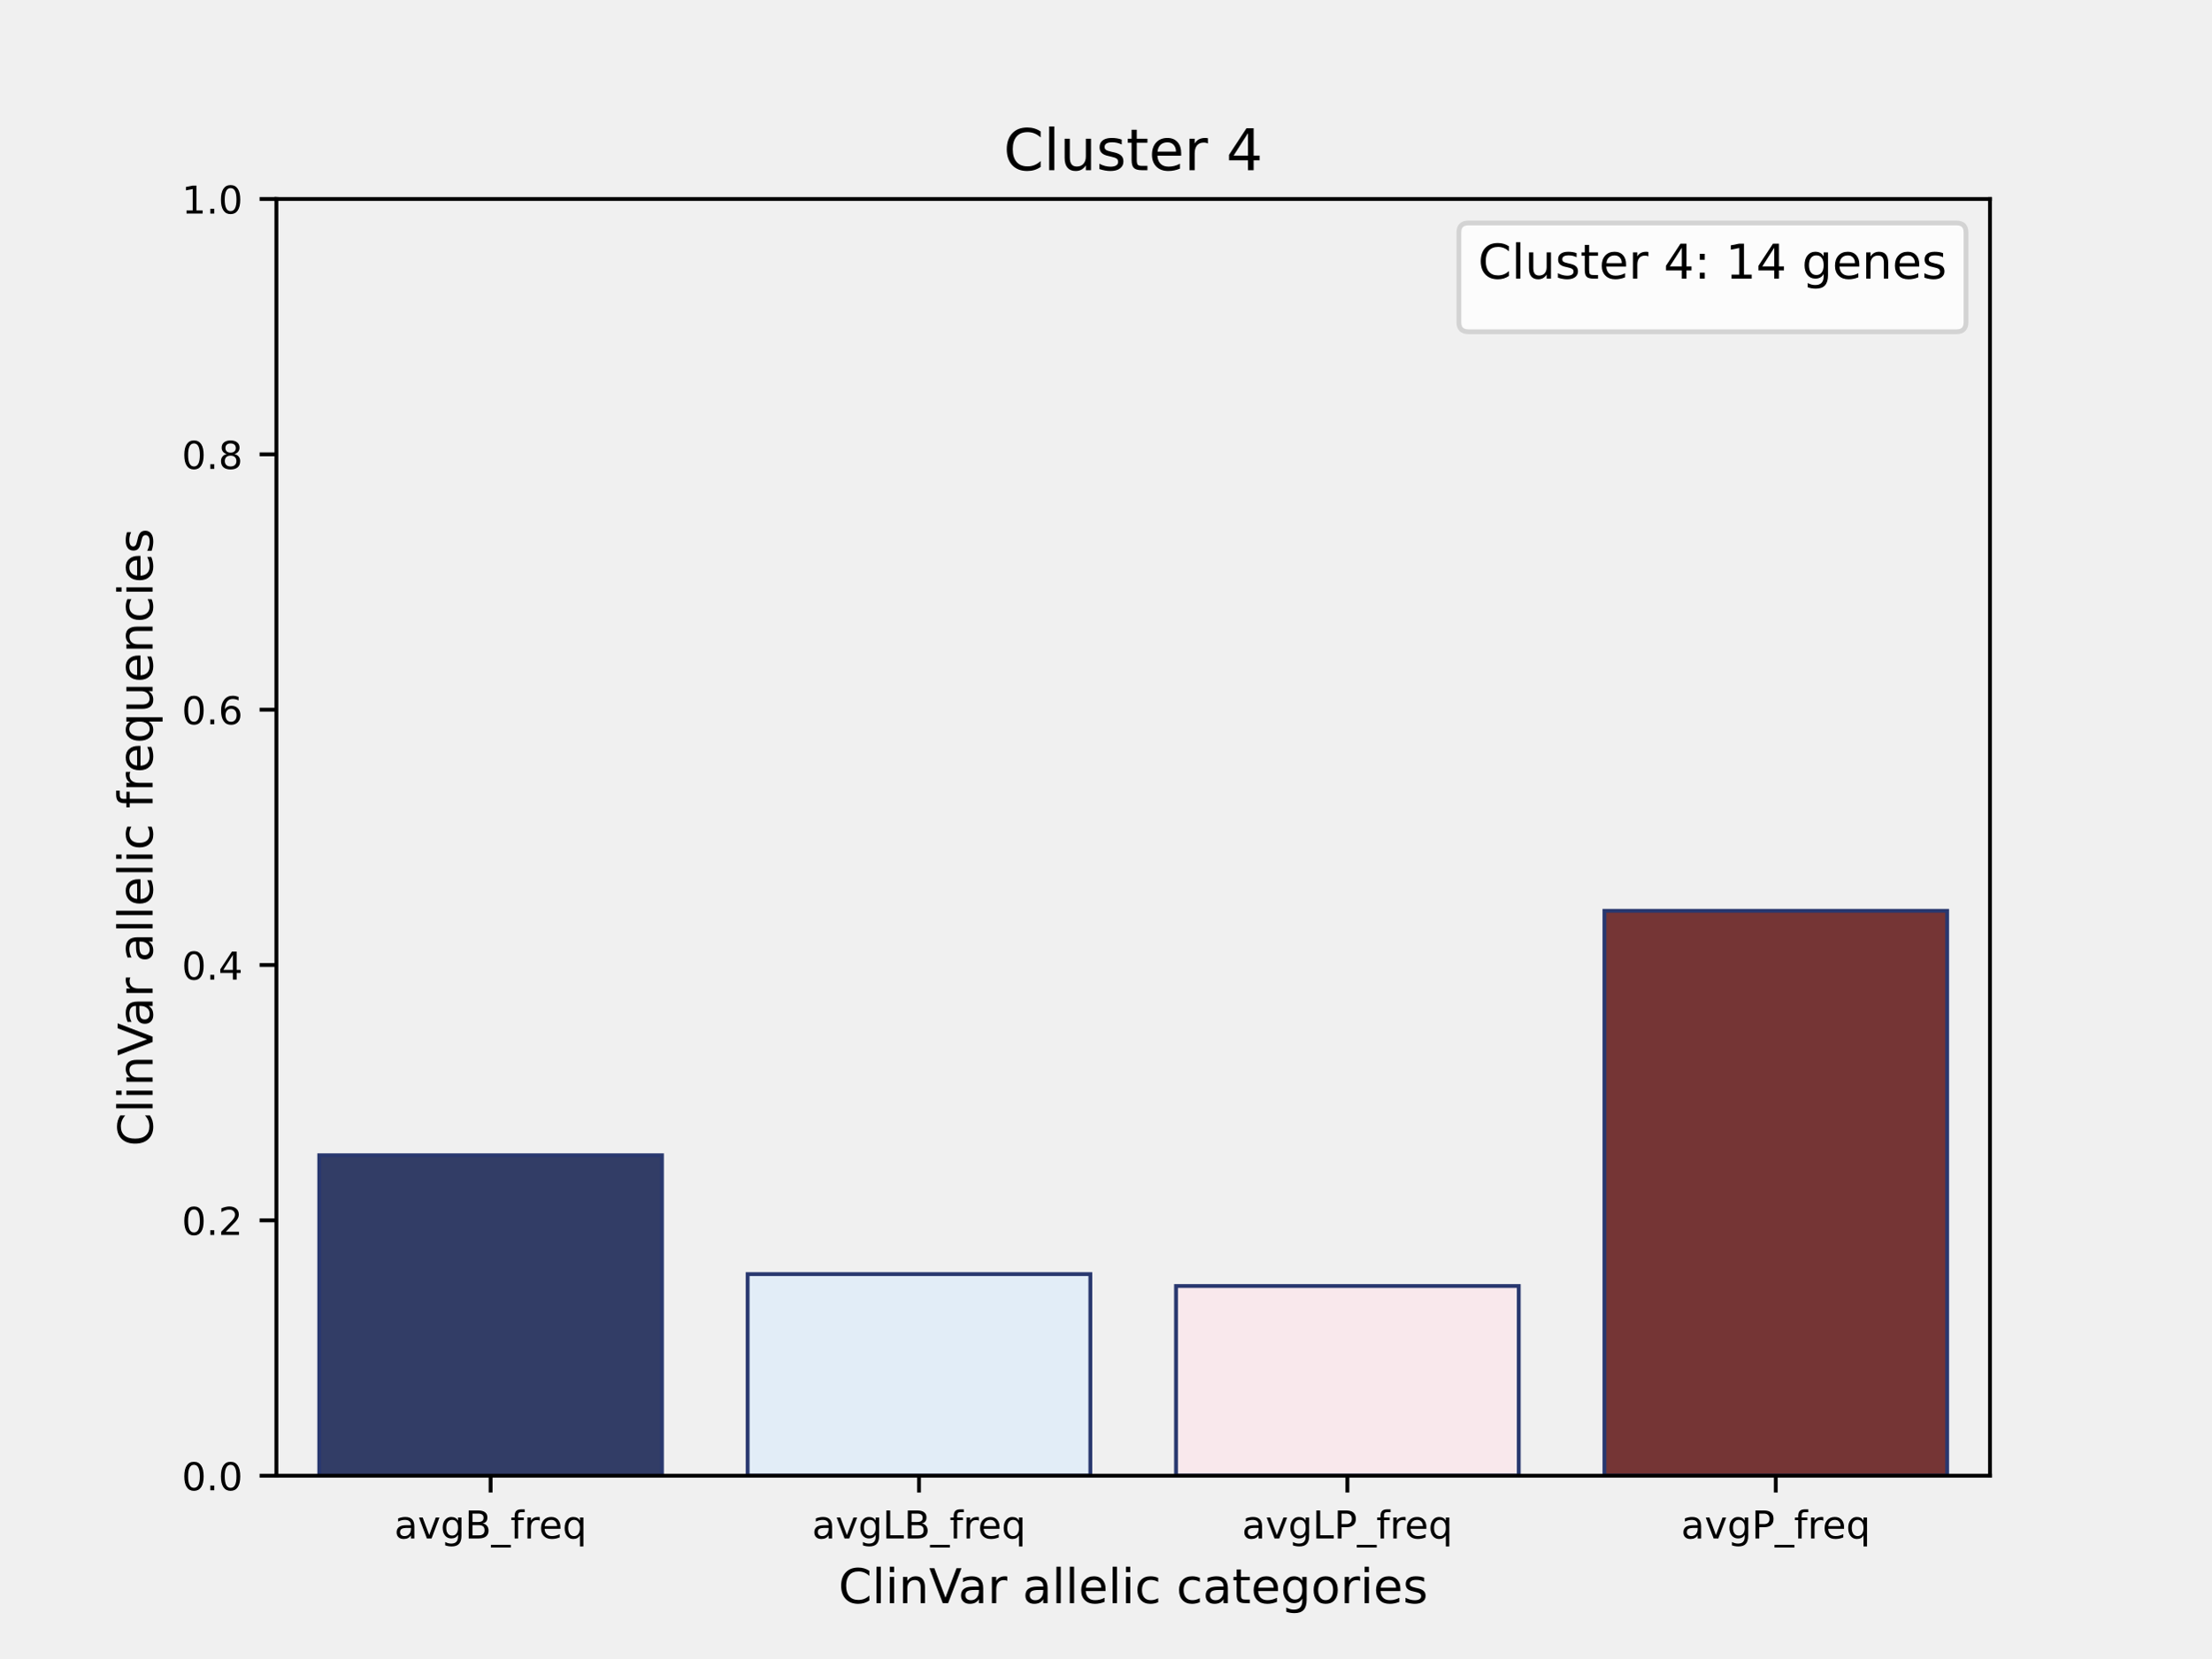
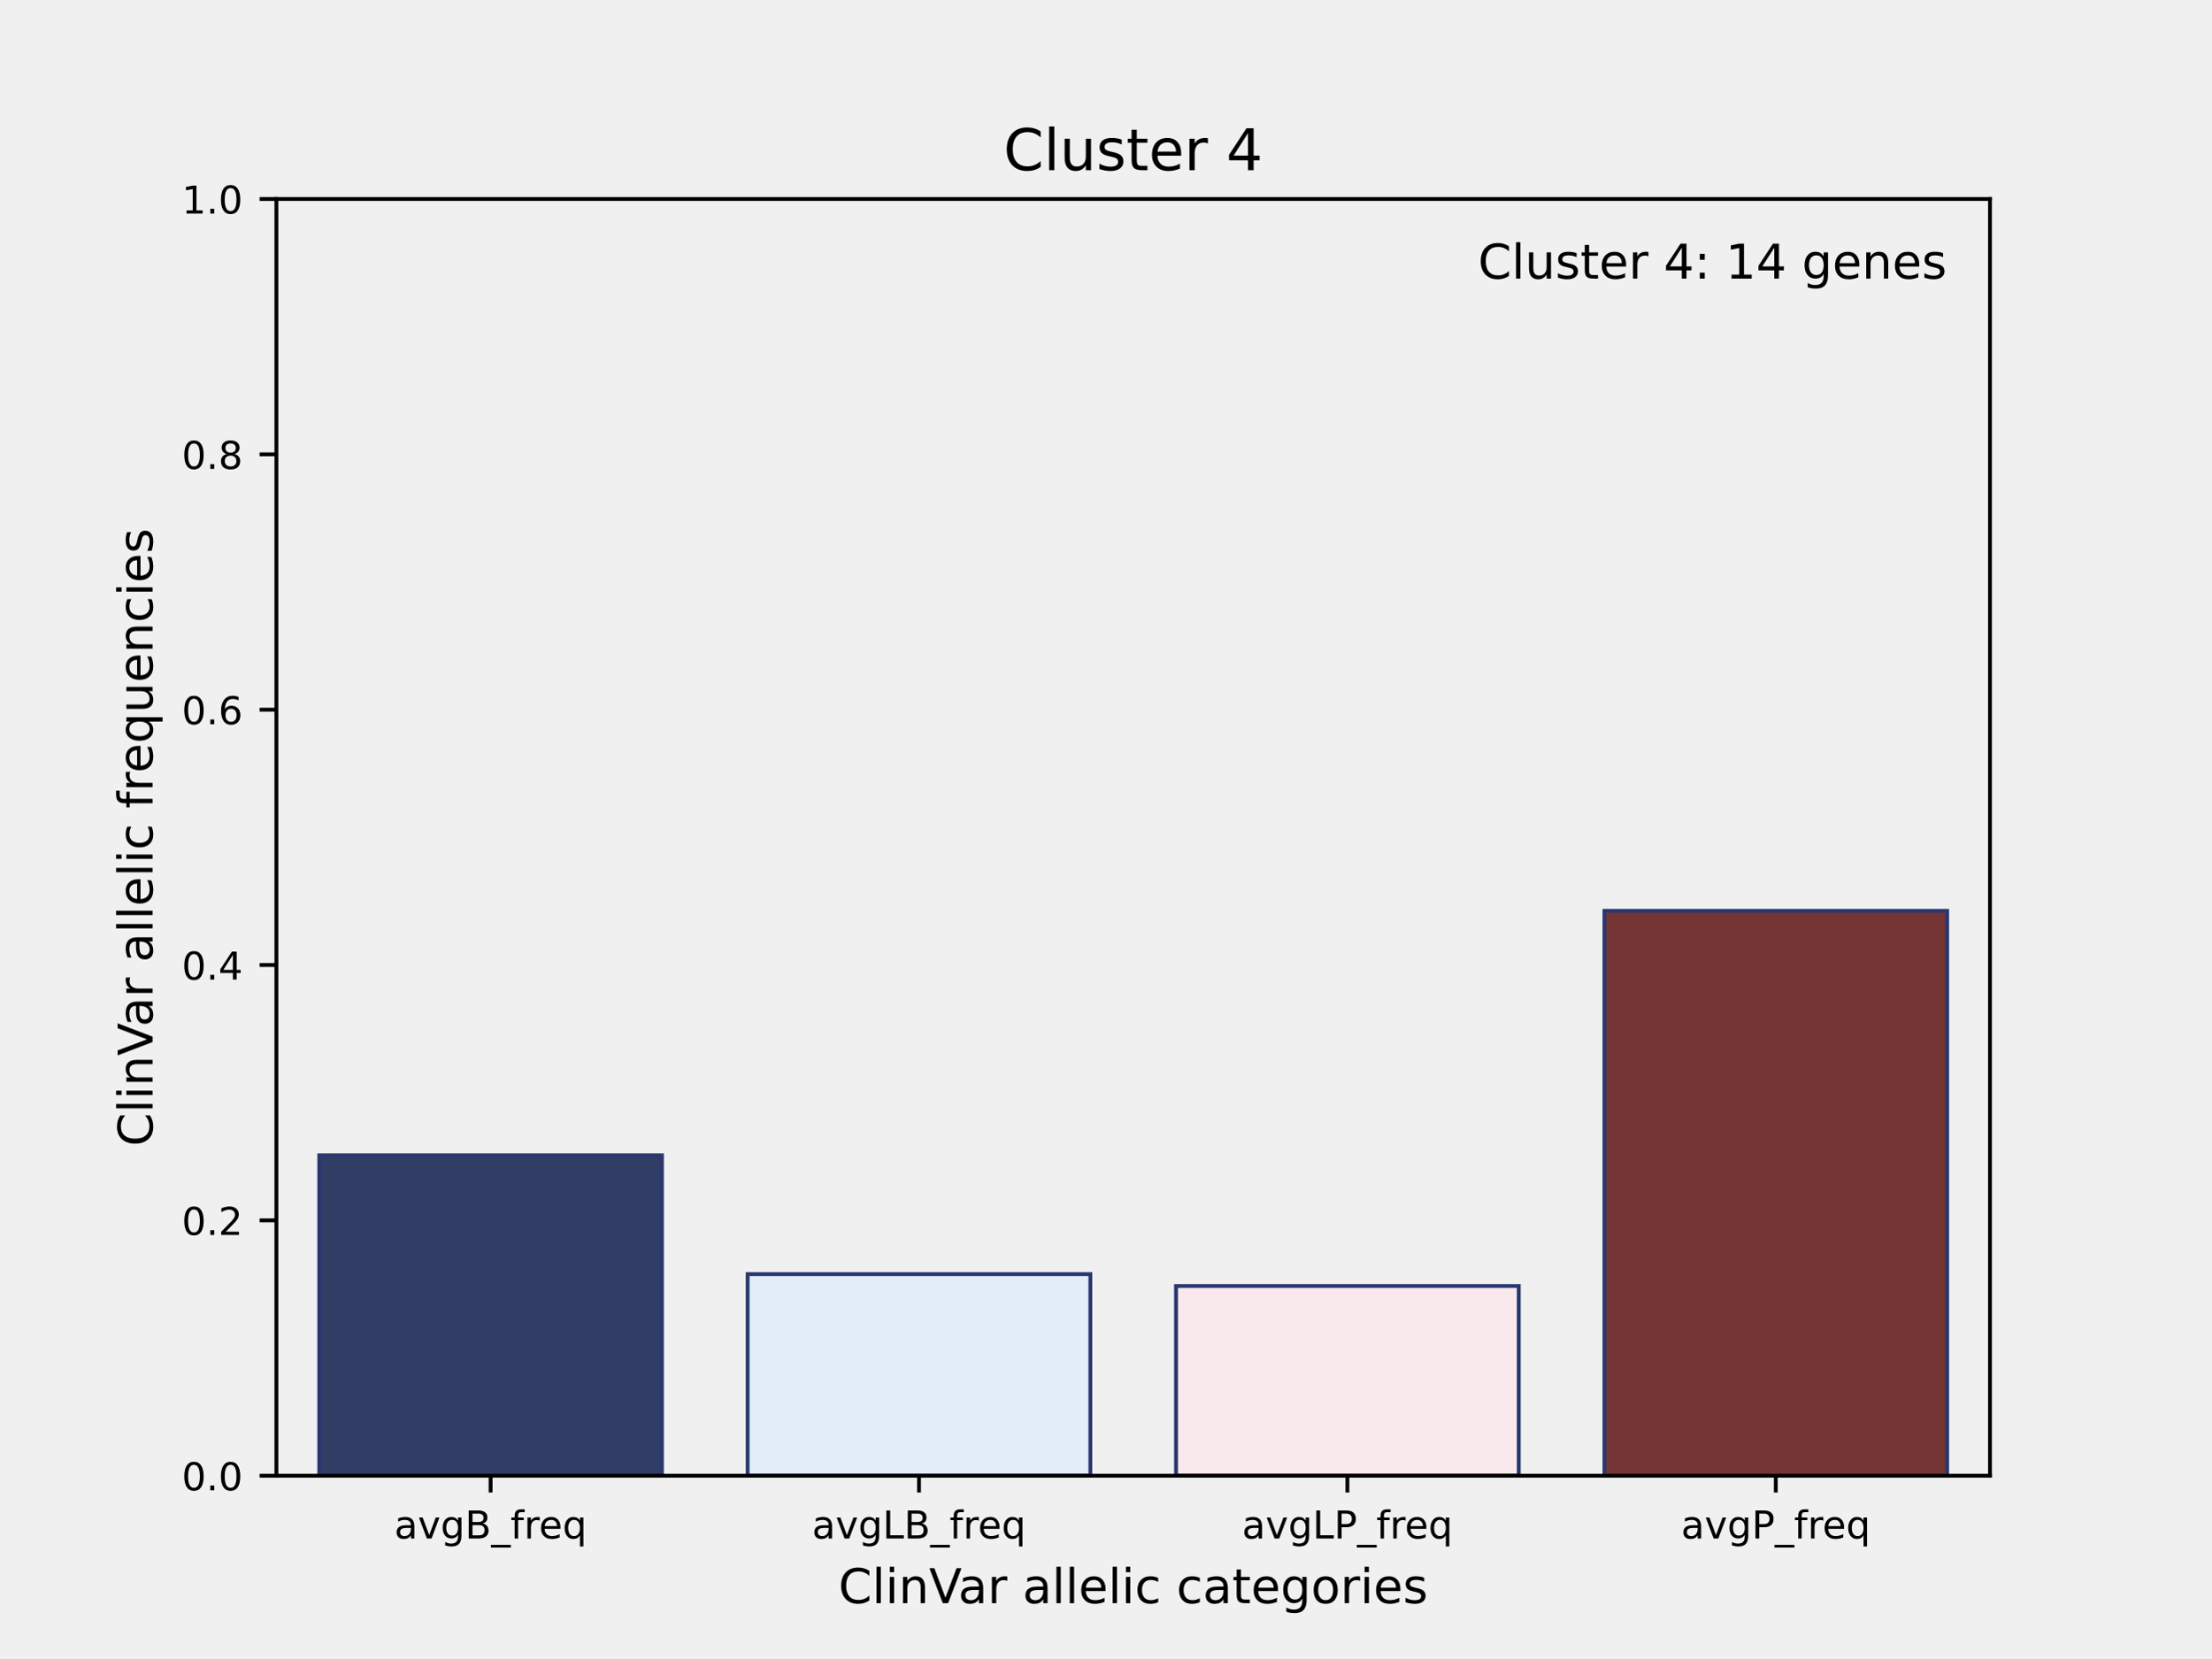
<svg xmlns="http://www.w3.org/2000/svg" xmlns:xlink="http://www.w3.org/1999/xlink" width="460.8pt" height="345.6pt" viewBox="0 0 460.8 345.6" version="1.1">
  <defs>
    <style type="text/css">*{stroke-linejoin: round; stroke-linecap: butt}</style>
  </defs>
  <g id="figure_1">
    <g id="patch_1">
      <path d="M 0 345.6  L 460.8 345.6  L 460.8 0  L 0 0  L 0 345.6  z " style="fill: none" />
    </g>
    <g id="axes_1">
      <g id="patch_2">
        <path d="M 57.6 307.584  L 414.72 307.584  L 414.72 41.472  L 57.6 41.472  L 57.6 307.584  z " style="fill: none" />
      </g>
      <g id="patch_3">
-         <path d="M 66.528 307.584  L 137.952 307.584  L 137.952 240.785  L 66.528 240.785  z " clip-path="url(#p7a26e621e2)" style="fill: #323d66; stroke: #29386f; stroke-width: 0.8; stroke-linejoin: miter" />
+         <path d="M 66.528 307.584  L 137.952 307.584  L 137.952 240.785  L 66.528 240.785  z " clip-path="url(#p670856b2cd)" style="fill: #323d66; stroke: #29386f; stroke-width: 0.8; stroke-linejoin: miter" />
      </g>
      <g id="patch_4">
-         <path d="M 155.808 307.584  L 227.232 307.584  L 227.232 265.558  L 155.808 265.558  z " clip-path="url(#p7a26e621e2)" style="fill: #e2edf7; stroke: #29386f; stroke-width: 0.8; stroke-linejoin: miter" />
+         <path d="M 155.808 307.584  L 227.232 307.584  L 227.232 265.558  L 155.808 265.558  z " clip-path="url(#p670856b2cd)" style="fill: #e2edf7; stroke: #29386f; stroke-width: 0.8; stroke-linejoin: miter" />
      </g>
      <g id="patch_5">
-         <path d="M 245.088 307.584  L 316.512 307.584  L 316.512 268.04  L 245.088 268.04  z " clip-path="url(#p7a26e621e2)" style="fill: #f9e8ec; stroke: #29386f; stroke-width: 0.8; stroke-linejoin: miter" />
+         <path d="M 245.088 307.584  L 316.512 307.584  L 316.512 268.04  L 245.088 268.04  z " clip-path="url(#p670856b2cd)" style="fill: #f9e8ec; stroke: #29386f; stroke-width: 0.8; stroke-linejoin: miter" />
      </g>
      <g id="patch_6">
-         <path d="M 334.368 307.584  L 405.792 307.584  L 405.792 189.841  L 334.368 189.841  z " clip-path="url(#p7a26e621e2)" style="fill: #753535; stroke: #29386f; stroke-width: 0.8; stroke-linejoin: miter" />
+         <path d="M 334.368 307.584  L 405.792 307.584  L 405.792 189.841  L 334.368 189.841  z " clip-path="url(#p670856b2cd)" style="fill: #753535; stroke: #29386f; stroke-width: 0.8; stroke-linejoin: miter" />
      </g>
      <g id="matplotlib.axis_1">
        <g id="xtick_1">
          <g id="line2d_1">
            <defs>
-               <path id="meb7cd75df2" d="M 0 0  L 0 3.5  " style="stroke: #000000; stroke-width: 0.8" />
-             </defs>
-             <g>
-               <use xlink:href="#meb7cd75df2" x="102.24" y="307.584" style="stroke: #000000; stroke-width: 0.8" />
+               <path id="m6eb6ceb048" d="M 0 0  L 0 3.5  " style="stroke: #000000; stroke-width: 0.8" />
+             </defs>
+             <g>
+               <use xlink:href="#m6eb6ceb048" x="102.24" y="307.584" style="stroke: #000000; stroke-width: 0.8" />
            </g>
          </g>
          <g id="text_1">
            <g transform="translate(82.17437 320.6628) scale(0.08 -0.08)">
              <defs>
                <path id="DejaVuSans-61" d="M 2194 1759  Q 1497 1759 1228 1600  Q 959 1441 959 1056  Q 959 750 1161 570  Q 1363 391 1709 391  Q 2188 391 2477 730  Q 2766 1069 2766 1631  L 2766 1759  L 2194 1759  z M 3341 1997  L 3341 0  L 2766 0  L 2766 531  Q 2569 213 2275 61  Q 1981 -91 1556 -91  Q 1019 -91 701 211  Q 384 513 384 1019  Q 384 1609 779 1909  Q 1175 2209 1959 2209  L 2766 2209  L 2766 2266  Q 2766 2663 2505 2880  Q 2244 3097 1772 3097  Q 1472 3097 1187 3025  Q 903 2953 641 2809  L 641 3341  Q 956 3463 1253 3523  Q 1550 3584 1831 3584  Q 2591 3584 2966 3190  Q 3341 2797 3341 1997  z " transform="scale(0.015625)" />
                <path id="DejaVuSans-76" d="M 191 3500  L 800 3500  L 1894 563  L 2988 3500  L 3597 3500  L 2284 0  L 1503 0  L 191 3500  z " transform="scale(0.015625)" />
                <path id="DejaVuSans-67" d="M 2906 1791  Q 2906 2416 2648 2759  Q 2391 3103 1925 3103  Q 1463 3103 1205 2759  Q 947 2416 947 1791  Q 947 1169 1205 825  Q 1463 481 1925 481  Q 2391 481 2648 825  Q 2906 1169 2906 1791  z M 3481 434  Q 3481 -459 3084 -895  Q 2688 -1331 1869 -1331  Q 1566 -1331 1297 -1286  Q 1028 -1241 775 -1147  L 775 -588  Q 1028 -725 1275 -790  Q 1522 -856 1778 -856  Q 2344 -856 2625 -561  Q 2906 -266 2906 331  L 2906 616  Q 2728 306 2450 153  Q 2172 0 1784 0  Q 1141 0 747 490  Q 353 981 353 1791  Q 353 2603 747 3093  Q 1141 3584 1784 3584  Q 2172 3584 2450 3431  Q 2728 3278 2906 2969  L 2906 3500  L 3481 3500  L 3481 434  z " transform="scale(0.015625)" />
                <path id="DejaVuSans-42" d="M 1259 2228  L 1259 519  L 2272 519  Q 2781 519 3026 730  Q 3272 941 3272 1375  Q 3272 1813 3026 2020  Q 2781 2228 2272 2228  L 1259 2228  z M 1259 4147  L 1259 2741  L 2194 2741  Q 2656 2741 2882 2914  Q 3109 3088 3109 3444  Q 3109 3797 2882 3972  Q 2656 4147 2194 4147  L 1259 4147  z M 628 4666  L 2241 4666  Q 2963 4666 3353 4366  Q 3744 4066 3744 3513  Q 3744 3084 3544 2831  Q 3344 2578 2956 2516  Q 3422 2416 3680 2098  Q 3938 1781 3938 1306  Q 3938 681 3513 340  Q 3088 0 2303 0  L 628 0  L 628 4666  z " transform="scale(0.015625)" />
                <path id="DejaVuSans-5f" d="M 3263 -1063  L 3263 -1509  L -63 -1509  L -63 -1063  L 3263 -1063  z " transform="scale(0.015625)" />
                <path id="DejaVuSans-66" d="M 2375 4863  L 2375 4384  L 1825 4384  Q 1516 4384 1395 4259  Q 1275 4134 1275 3809  L 1275 3500  L 2222 3500  L 2222 3053  L 1275 3053  L 1275 0  L 697 0  L 697 3053  L 147 3053  L 147 3500  L 697 3500  L 697 3744  Q 697 4328 969 4595  Q 1241 4863 1831 4863  L 2375 4863  z " transform="scale(0.015625)" />
                <path id="DejaVuSans-72" d="M 2631 2963  Q 2534 3019 2420 3045  Q 2306 3072 2169 3072  Q 1681 3072 1420 2755  Q 1159 2438 1159 1844  L 1159 0  L 581 0  L 581 3500  L 1159 3500  L 1159 2956  Q 1341 3275 1631 3429  Q 1922 3584 2338 3584  Q 2397 3584 2469 3576  Q 2541 3569 2628 3553  L 2631 2963  z " transform="scale(0.015625)" />
                <path id="DejaVuSans-65" d="M 3597 1894  L 3597 1613  L 953 1613  Q 991 1019 1311 708  Q 1631 397 2203 397  Q 2534 397 2845 478  Q 3156 559 3463 722  L 3463 178  Q 3153 47 2828 -22  Q 2503 -91 2169 -91  Q 1331 -91 842 396  Q 353 884 353 1716  Q 353 2575 817 3079  Q 1281 3584 2069 3584  Q 2775 3584 3186 3129  Q 3597 2675 3597 1894  z M 3022 2063  Q 3016 2534 2758 2815  Q 2500 3097 2075 3097  Q 1594 3097 1305 2825  Q 1016 2553 972 2059  L 3022 2063  z " transform="scale(0.015625)" />
                <path id="DejaVuSans-71" d="M 947 1747  Q 947 1113 1208 752  Q 1469 391 1925 391  Q 2381 391 2643 752  Q 2906 1113 2906 1747  Q 2906 2381 2643 2742  Q 2381 3103 1925 3103  Q 1469 3103 1208 2742  Q 947 2381 947 1747  z M 2906 525  Q 2725 213 2448 61  Q 2172 -91 1784 -91  Q 1150 -91 751 415  Q 353 922 353 1747  Q 353 2572 751 3078  Q 1150 3584 1784 3584  Q 2172 3584 2448 3432  Q 2725 3281 2906 2969  L 2906 3500  L 3481 3500  L 3481 -1331  L 2906 -1331  L 2906 525  z " transform="scale(0.015625)" />
              </defs>
              <use xlink:href="#DejaVuSans-61" />
              <use xlink:href="#DejaVuSans-76" x="61.279" />
              <use xlink:href="#DejaVuSans-67" x="120.459" />
              <use xlink:href="#DejaVuSans-42" x="183.936" />
              <use xlink:href="#DejaVuSans-5f" x="252.539" />
              <use xlink:href="#DejaVuSans-66" x="302.539" />
              <use xlink:href="#DejaVuSans-72" x="337.744" />
              <use xlink:href="#DejaVuSans-65" x="376.607" />
              <use xlink:href="#DejaVuSans-71" x="438.131" />
            </g>
          </g>
        </g>
        <g id="xtick_2">
          <g id="line2d_2">
            <g>
-               <use xlink:href="#meb7cd75df2" x="191.52" y="307.584" style="stroke: #000000; stroke-width: 0.8" />
+               <use xlink:href="#m6eb6ceb048" x="191.52" y="307.584" style="stroke: #000000; stroke-width: 0.8" />
            </g>
          </g>
          <g id="text_2">
            <g transform="translate(169.2256 320.6628) scale(0.08 -0.08)">
              <defs>
                <path id="DejaVuSans-4c" d="M 628 4666  L 1259 4666  L 1259 531  L 3531 531  L 3531 0  L 628 0  L 628 4666  z " transform="scale(0.015625)" />
              </defs>
              <use xlink:href="#DejaVuSans-61" />
              <use xlink:href="#DejaVuSans-76" x="61.279" />
              <use xlink:href="#DejaVuSans-67" x="120.459" />
              <use xlink:href="#DejaVuSans-4c" x="183.936" />
              <use xlink:href="#DejaVuSans-42" x="239.648" />
              <use xlink:href="#DejaVuSans-5f" x="308.252" />
              <use xlink:href="#DejaVuSans-66" x="358.252" />
              <use xlink:href="#DejaVuSans-72" x="393.457" />
              <use xlink:href="#DejaVuSans-65" x="432.32" />
              <use xlink:href="#DejaVuSans-71" x="493.844" />
            </g>
          </g>
        </g>
        <g id="xtick_3">
          <g id="line2d_3">
            <g>
-               <use xlink:href="#meb7cd75df2" x="280.8" y="307.584" style="stroke: #000000; stroke-width: 0.8" />
+               <use xlink:href="#m6eb6ceb048" x="280.8" y="307.584" style="stroke: #000000; stroke-width: 0.8" />
            </g>
          </g>
          <g id="text_3">
            <g transform="translate(258.8381 320.6628) scale(0.08 -0.08)">
              <defs>
                <path id="DejaVuSans-50" d="M 1259 4147  L 1259 2394  L 2053 2394  Q 2494 2394 2734 2622  Q 2975 2850 2975 3272  Q 2975 3691 2734 3919  Q 2494 4147 2053 4147  L 1259 4147  z M 628 4666  L 2053 4666  Q 2838 4666 3239 4311  Q 3641 3956 3641 3272  Q 3641 2581 3239 2228  Q 2838 1875 2053 1875  L 1259 1875  L 1259 0  L 628 0  L 628 4666  z " transform="scale(0.015625)" />
              </defs>
              <use xlink:href="#DejaVuSans-61" />
              <use xlink:href="#DejaVuSans-76" x="61.279" />
              <use xlink:href="#DejaVuSans-67" x="120.459" />
              <use xlink:href="#DejaVuSans-4c" x="183.936" />
              <use xlink:href="#DejaVuSans-50" x="239.648" />
              <use xlink:href="#DejaVuSans-5f" x="299.951" />
              <use xlink:href="#DejaVuSans-66" x="349.951" />
              <use xlink:href="#DejaVuSans-72" x="385.156" />
              <use xlink:href="#DejaVuSans-65" x="424.02" />
              <use xlink:href="#DejaVuSans-71" x="485.543" />
            </g>
          </g>
        </g>
        <g id="xtick_4">
          <g id="line2d_4">
            <g>
-               <use xlink:href="#meb7cd75df2" x="370.08" y="307.584" style="stroke: #000000; stroke-width: 0.8" />
+               <use xlink:href="#m6eb6ceb048" x="370.08" y="307.584" style="stroke: #000000; stroke-width: 0.8" />
            </g>
          </g>
          <g id="text_4">
            <g transform="translate(350.3469 320.6628) scale(0.08 -0.08)">
              <use xlink:href="#DejaVuSans-61" />
              <use xlink:href="#DejaVuSans-76" x="61.279" />
              <use xlink:href="#DejaVuSans-67" x="120.459" />
              <use xlink:href="#DejaVuSans-50" x="183.936" />
              <use xlink:href="#DejaVuSans-5f" x="244.238" />
              <use xlink:href="#DejaVuSans-66" x="294.238" />
              <use xlink:href="#DejaVuSans-72" x="329.443" />
              <use xlink:href="#DejaVuSans-65" x="368.307" />
              <use xlink:href="#DejaVuSans-71" x="429.83" />
            </g>
          </g>
        </g>
        <g id="text_5">
          <g transform="translate(174.7358 334.1474) scale(0.1 -0.1)">
            <defs>
              <path id="DejaVuSans-43" d="M 4122 4306  L 4122 3641  Q 3803 3938 3442 4084  Q 3081 4231 2675 4231  Q 1875 4231 1450 3742  Q 1025 3253 1025 2328  Q 1025 1406 1450 917  Q 1875 428 2675 428  Q 3081 428 3442 575  Q 3803 722 4122 1019  L 4122 359  Q 3791 134 3420 21  Q 3050 -91 2638 -91  Q 1578 -91 968 557  Q 359 1206 359 2328  Q 359 3453 968 4101  Q 1578 4750 2638 4750  Q 3056 4750 3426 4639  Q 3797 4528 4122 4306  z " transform="scale(0.015625)" />
              <path id="DejaVuSans-6c" d="M 603 4863  L 1178 4863  L 1178 0  L 603 0  L 603 4863  z " transform="scale(0.015625)" />
              <path id="DejaVuSans-69" d="M 603 3500  L 1178 3500  L 1178 0  L 603 0  L 603 3500  z M 603 4863  L 1178 4863  L 1178 4134  L 603 4134  L 603 4863  z " transform="scale(0.015625)" />
              <path id="DejaVuSans-6e" d="M 3513 2113  L 3513 0  L 2938 0  L 2938 2094  Q 2938 2591 2744 2837  Q 2550 3084 2163 3084  Q 1697 3084 1428 2787  Q 1159 2491 1159 1978  L 1159 0  L 581 0  L 581 3500  L 1159 3500  L 1159 2956  Q 1366 3272 1645 3428  Q 1925 3584 2291 3584  Q 2894 3584 3203 3211  Q 3513 2838 3513 2113  z " transform="scale(0.015625)" />
              <path id="DejaVuSans-56" d="M 1831 0  L 50 4666  L 709 4666  L 2188 738  L 3669 4666  L 4325 4666  L 2547 0  L 1831 0  z " transform="scale(0.015625)" />
              <path id="DejaVuSans-20" transform="scale(0.015625)" />
              <path id="DejaVuSans-63" d="M 3122 3366  L 3122 2828  Q 2878 2963 2633 3030  Q 2388 3097 2138 3097  Q 1578 3097 1268 2742  Q 959 2388 959 1747  Q 959 1106 1268 751  Q 1578 397 2138 397  Q 2388 397 2633 464  Q 2878 531 3122 666  L 3122 134  Q 2881 22 2623 -34  Q 2366 -91 2075 -91  Q 1284 -91 818 406  Q 353 903 353 1747  Q 353 2603 823 3093  Q 1294 3584 2113 3584  Q 2378 3584 2631 3529  Q 2884 3475 3122 3366  z " transform="scale(0.015625)" />
              <path id="DejaVuSans-74" d="M 1172 4494  L 1172 3500  L 2356 3500  L 2356 3053  L 1172 3053  L 1172 1153  Q 1172 725 1289 603  Q 1406 481 1766 481  L 2356 481  L 2356 0  L 1766 0  Q 1100 0 847 248  Q 594 497 594 1153  L 594 3053  L 172 3053  L 172 3500  L 594 3500  L 594 4494  L 1172 4494  z " transform="scale(0.015625)" />
              <path id="DejaVuSans-6f" d="M 1959 3097  Q 1497 3097 1228 2736  Q 959 2375 959 1747  Q 959 1119 1226 758  Q 1494 397 1959 397  Q 2419 397 2687 759  Q 2956 1122 2956 1747  Q 2956 2369 2687 2733  Q 2419 3097 1959 3097  z M 1959 3584  Q 2709 3584 3137 3096  Q 3566 2609 3566 1747  Q 3566 888 3137 398  Q 2709 -91 1959 -91  Q 1206 -91 779 398  Q 353 888 353 1747  Q 353 2609 779 3096  Q 1206 3584 1959 3584  z " transform="scale(0.015625)" />
              <path id="DejaVuSans-73" d="M 2834 3397  L 2834 2853  Q 2591 2978 2328 3040  Q 2066 3103 1784 3103  Q 1356 3103 1142 2972  Q 928 2841 928 2578  Q 928 2378 1081 2264  Q 1234 2150 1697 2047  L 1894 2003  Q 2506 1872 2764 1633  Q 3022 1394 3022 966  Q 3022 478 2636 193  Q 2250 -91 1575 -91  Q 1294 -91 989 -36  Q 684 19 347 128  L 347 722  Q 666 556 975 473  Q 1284 391 1588 391  Q 1994 391 2212 530  Q 2431 669 2431 922  Q 2431 1156 2273 1281  Q 2116 1406 1581 1522  L 1381 1569  Q 847 1681 609 1914  Q 372 2147 372 2553  Q 372 3047 722 3315  Q 1072 3584 1716 3584  Q 2034 3584 2315 3537  Q 2597 3491 2834 3397  z " transform="scale(0.015625)" />
            </defs>
            <use xlink:href="#DejaVuSans-43" />
            <use xlink:href="#DejaVuSans-6c" x="69.824" />
            <use xlink:href="#DejaVuSans-69" x="97.607" />
            <use xlink:href="#DejaVuSans-6e" x="125.391" />
            <use xlink:href="#DejaVuSans-56" x="188.77" />
            <use xlink:href="#DejaVuSans-61" x="249.428" />
            <use xlink:href="#DejaVuSans-72" x="310.707" />
            <use xlink:href="#DejaVuSans-20" x="351.82" />
            <use xlink:href="#DejaVuSans-61" x="383.607" />
            <use xlink:href="#DejaVuSans-6c" x="444.887" />
            <use xlink:href="#DejaVuSans-6c" x="472.67" />
            <use xlink:href="#DejaVuSans-65" x="500.453" />
            <use xlink:href="#DejaVuSans-6c" x="561.977" />
            <use xlink:href="#DejaVuSans-69" x="589.76" />
            <use xlink:href="#DejaVuSans-63" x="617.543" />
            <use xlink:href="#DejaVuSans-20" x="672.523" />
            <use xlink:href="#DejaVuSans-63" x="704.311" />
            <use xlink:href="#DejaVuSans-61" x="759.291" />
            <use xlink:href="#DejaVuSans-74" x="820.57" />
            <use xlink:href="#DejaVuSans-65" x="859.779" />
            <use xlink:href="#DejaVuSans-67" x="921.303" />
            <use xlink:href="#DejaVuSans-6f" x="984.779" />
            <use xlink:href="#DejaVuSans-72" x="1045.961" />
            <use xlink:href="#DejaVuSans-69" x="1087.074" />
            <use xlink:href="#DejaVuSans-65" x="1114.857" />
            <use xlink:href="#DejaVuSans-73" x="1176.381" />
          </g>
        </g>
      </g>
      <g id="matplotlib.axis_2">
        <g id="ytick_1">
          <g id="line2d_5">
            <defs>
-               <path id="mdd5a9addd0" d="M 0 0  L -3.5 0  " style="stroke: #000000; stroke-width: 0.8" />
-             </defs>
-             <g>
-               <use xlink:href="#mdd5a9addd0" x="57.6" y="307.584" style="stroke: #000000; stroke-width: 0.8" />
+               <path id="m999646d9d2" d="M 0 0  L -3.5 0  " style="stroke: #000000; stroke-width: 0.8" />
+             </defs>
+             <g>
+               <use xlink:href="#m999646d9d2" x="57.6" y="307.584" style="stroke: #000000; stroke-width: 0.8" />
            </g>
          </g>
          <g id="text_6">
            <g transform="translate(37.8775 310.6234) scale(0.08 -0.08)">
              <defs>
                <path id="DejaVuSans-30" d="M 2034 4250  Q 1547 4250 1301 3770  Q 1056 3291 1056 2328  Q 1056 1369 1301 889  Q 1547 409 2034 409  Q 2525 409 2770 889  Q 3016 1369 3016 2328  Q 3016 3291 2770 3770  Q 2525 4250 2034 4250  z M 2034 4750  Q 2819 4750 3233 4129  Q 3647 3509 3647 2328  Q 3647 1150 3233 529  Q 2819 -91 2034 -91  Q 1250 -91 836 529  Q 422 1150 422 2328  Q 422 3509 836 4129  Q 1250 4750 2034 4750  z " transform="scale(0.015625)" />
                <path id="DejaVuSans-2e" d="M 684 794  L 1344 794  L 1344 0  L 684 0  L 684 794  z " transform="scale(0.015625)" />
              </defs>
              <use xlink:href="#DejaVuSans-30" />
              <use xlink:href="#DejaVuSans-2e" x="63.623" />
              <use xlink:href="#DejaVuSans-30" x="95.41" />
            </g>
          </g>
        </g>
        <g id="ytick_2">
          <g id="line2d_6">
            <g>
-               <use xlink:href="#mdd5a9addd0" x="57.6" y="254.362" style="stroke: #000000; stroke-width: 0.8" />
+               <use xlink:href="#m999646d9d2" x="57.6" y="254.362" style="stroke: #000000; stroke-width: 0.8" />
            </g>
          </g>
          <g id="text_7">
            <g transform="translate(37.8775 257.401) scale(0.08 -0.08)">
              <defs>
                <path id="DejaVuSans-32" d="M 1228 531  L 3431 531  L 3431 0  L 469 0  L 469 531  Q 828 903 1448 1529  Q 2069 2156 2228 2338  Q 2531 2678 2651 2914  Q 2772 3150 2772 3378  Q 2772 3750 2511 3984  Q 2250 4219 1831 4219  Q 1534 4219 1204 4116  Q 875 4013 500 3803  L 500 4441  Q 881 4594 1212 4672  Q 1544 4750 1819 4750  Q 2544 4750 2975 4387  Q 3406 4025 3406 3419  Q 3406 3131 3298 2873  Q 3191 2616 2906 2266  Q 2828 2175 2409 1742  Q 1991 1309 1228 531  z " transform="scale(0.015625)" />
              </defs>
              <use xlink:href="#DejaVuSans-30" />
              <use xlink:href="#DejaVuSans-2e" x="63.623" />
              <use xlink:href="#DejaVuSans-32" x="95.41" />
            </g>
          </g>
        </g>
        <g id="ytick_3">
          <g id="line2d_7">
            <g>
-               <use xlink:href="#mdd5a9addd0" x="57.6" y="201.139" style="stroke: #000000; stroke-width: 0.8" />
+               <use xlink:href="#m999646d9d2" x="57.6" y="201.139" style="stroke: #000000; stroke-width: 0.8" />
            </g>
          </g>
          <g id="text_8">
            <g transform="translate(37.8775 204.1786) scale(0.08 -0.08)">
              <defs>
                <path id="DejaVuSans-34" d="M 2419 4116  L 825 1625  L 2419 1625  L 2419 4116  z M 2253 4666  L 3047 4666  L 3047 1625  L 3713 1625  L 3713 1100  L 3047 1100  L 3047 0  L 2419 0  L 2419 1100  L 313 1100  L 313 1709  L 2253 4666  z " transform="scale(0.015625)" />
              </defs>
              <use xlink:href="#DejaVuSans-30" />
              <use xlink:href="#DejaVuSans-2e" x="63.623" />
              <use xlink:href="#DejaVuSans-34" x="95.41" />
            </g>
          </g>
        </g>
        <g id="ytick_4">
          <g id="line2d_8">
            <g>
-               <use xlink:href="#mdd5a9addd0" x="57.6" y="147.917" style="stroke: #000000; stroke-width: 0.8" />
+               <use xlink:href="#m999646d9d2" x="57.6" y="147.917" style="stroke: #000000; stroke-width: 0.8" />
            </g>
          </g>
          <g id="text_9">
            <g transform="translate(37.8775 150.9562) scale(0.08 -0.08)">
              <defs>
                <path id="DejaVuSans-36" d="M 2113 2584  Q 1688 2584 1439 2293  Q 1191 2003 1191 1497  Q 1191 994 1439 701  Q 1688 409 2113 409  Q 2538 409 2786 701  Q 3034 994 3034 1497  Q 3034 2003 2786 2293  Q 2538 2584 2113 2584  z M 3366 4563  L 3366 3988  Q 3128 4100 2886 4159  Q 2644 4219 2406 4219  Q 1781 4219 1451 3797  Q 1122 3375 1075 2522  Q 1259 2794 1537 2939  Q 1816 3084 2150 3084  Q 2853 3084 3261 2657  Q 3669 2231 3669 1497  Q 3669 778 3244 343  Q 2819 -91 2113 -91  Q 1303 -91 875 529  Q 447 1150 447 2328  Q 447 3434 972 4092  Q 1497 4750 2381 4750  Q 2619 4750 2861 4703  Q 3103 4656 3366 4563  z " transform="scale(0.015625)" />
              </defs>
              <use xlink:href="#DejaVuSans-30" />
              <use xlink:href="#DejaVuSans-2e" x="63.623" />
              <use xlink:href="#DejaVuSans-36" x="95.41" />
            </g>
          </g>
        </g>
        <g id="ytick_5">
          <g id="line2d_9">
            <g>
-               <use xlink:href="#mdd5a9addd0" x="57.6" y="94.694" style="stroke: #000000; stroke-width: 0.8" />
+               <use xlink:href="#m999646d9d2" x="57.6" y="94.694" style="stroke: #000000; stroke-width: 0.8" />
            </g>
          </g>
          <g id="text_10">
            <g transform="translate(37.8775 97.73377) scale(0.08 -0.08)">
              <defs>
                <path id="DejaVuSans-38" d="M 2034 2216  Q 1584 2216 1326 1975  Q 1069 1734 1069 1313  Q 1069 891 1326 650  Q 1584 409 2034 409  Q 2484 409 2743 651  Q 3003 894 3003 1313  Q 3003 1734 2745 1975  Q 2488 2216 2034 2216  z M 1403 2484  Q 997 2584 770 2862  Q 544 3141 544 3541  Q 544 4100 942 4425  Q 1341 4750 2034 4750  Q 2731 4750 3128 4425  Q 3525 4100 3525 3541  Q 3525 3141 3298 2862  Q 3072 2584 2669 2484  Q 3125 2378 3379 2068  Q 3634 1759 3634 1313  Q 3634 634 3220 271  Q 2806 -91 2034 -91  Q 1263 -91 848 271  Q 434 634 434 1313  Q 434 1759 690 2068  Q 947 2378 1403 2484  z M 1172 3481  Q 1172 3119 1398 2916  Q 1625 2713 2034 2713  Q 2441 2713 2670 2916  Q 2900 3119 2900 3481  Q 2900 3844 2670 4047  Q 2441 4250 2034 4250  Q 1625 4250 1398 4047  Q 1172 3844 1172 3481  z " transform="scale(0.015625)" />
              </defs>
              <use xlink:href="#DejaVuSans-30" />
              <use xlink:href="#DejaVuSans-2e" x="63.623" />
              <use xlink:href="#DejaVuSans-38" x="95.41" />
            </g>
          </g>
        </g>
        <g id="ytick_6">
          <g id="line2d_10">
            <g>
-               <use xlink:href="#mdd5a9addd0" x="57.6" y="41.472" style="stroke: #000000; stroke-width: 0.8" />
+               <use xlink:href="#m999646d9d2" x="57.6" y="41.472" style="stroke: #000000; stroke-width: 0.8" />
            </g>
          </g>
          <g id="text_11">
            <g transform="translate(37.8775 44.51138) scale(0.08 -0.08)">
              <defs>
                <path id="DejaVuSans-31" d="M 794 531  L 1825 531  L 1825 4091  L 703 3866  L 703 4441  L 1819 4666  L 2450 4666  L 2450 531  L 3481 531  L 3481 0  L 794 0  L 794 531  z " transform="scale(0.015625)" />
              </defs>
              <use xlink:href="#DejaVuSans-31" />
              <use xlink:href="#DejaVuSans-2e" x="63.623" />
              <use xlink:href="#DejaVuSans-30" x="95.41" />
            </g>
          </g>
        </g>
        <g id="text_12">
          <g transform="translate(31.79781 238.9303) rotate(-90) scale(0.1 -0.1)">
            <defs>
              <path id="DejaVuSans-75" d="M 544 1381  L 544 3500  L 1119 3500  L 1119 1403  Q 1119 906 1312 657  Q 1506 409 1894 409  Q 2359 409 2629 706  Q 2900 1003 2900 1516  L 2900 3500  L 3475 3500  L 3475 0  L 2900 0  L 2900 538  Q 2691 219 2414 64  Q 2138 -91 1772 -91  Q 1169 -91 856 284  Q 544 659 544 1381  z M 1991 3584  L 1991 3584  z " transform="scale(0.015625)" />
            </defs>
            <use xlink:href="#DejaVuSans-43" />
            <use xlink:href="#DejaVuSans-6c" x="69.824" />
            <use xlink:href="#DejaVuSans-69" x="97.607" />
            <use xlink:href="#DejaVuSans-6e" x="125.391" />
            <use xlink:href="#DejaVuSans-56" x="188.77" />
            <use xlink:href="#DejaVuSans-61" x="249.428" />
            <use xlink:href="#DejaVuSans-72" x="310.707" />
            <use xlink:href="#DejaVuSans-20" x="351.82" />
            <use xlink:href="#DejaVuSans-61" x="383.607" />
            <use xlink:href="#DejaVuSans-6c" x="444.887" />
            <use xlink:href="#DejaVuSans-6c" x="472.67" />
            <use xlink:href="#DejaVuSans-65" x="500.453" />
            <use xlink:href="#DejaVuSans-6c" x="561.977" />
            <use xlink:href="#DejaVuSans-69" x="589.76" />
            <use xlink:href="#DejaVuSans-63" x="617.543" />
            <use xlink:href="#DejaVuSans-20" x="672.523" />
            <use xlink:href="#DejaVuSans-66" x="704.311" />
            <use xlink:href="#DejaVuSans-72" x="739.516" />
            <use xlink:href="#DejaVuSans-65" x="778.379" />
            <use xlink:href="#DejaVuSans-71" x="839.902" />
            <use xlink:href="#DejaVuSans-75" x="903.379" />
            <use xlink:href="#DejaVuSans-65" x="966.758" />
            <use xlink:href="#DejaVuSans-6e" x="1028.281" />
            <use xlink:href="#DejaVuSans-63" x="1091.66" />
            <use xlink:href="#DejaVuSans-69" x="1146.641" />
            <use xlink:href="#DejaVuSans-65" x="1174.424" />
            <use xlink:href="#DejaVuSans-73" x="1235.947" />
          </g>
        </g>
      </g>
      <g id="line2d_11">
-         <path clip-path="url(#p7a26e621e2)" style="fill: none; stroke: #424242; stroke-width: 2.25; stroke-linecap: square" />
+         <path clip-path="url(#p670856b2cd)" style="fill: none; stroke: #424242; stroke-width: 2.25; stroke-linecap: square" />
      </g>
      <g id="line2d_12">
-         <path clip-path="url(#p7a26e621e2)" style="fill: none; stroke: #424242; stroke-width: 2.25; stroke-linecap: square" />
+         <path clip-path="url(#p670856b2cd)" style="fill: none; stroke: #424242; stroke-width: 2.25; stroke-linecap: square" />
      </g>
      <g id="line2d_13">
-         <path clip-path="url(#p7a26e621e2)" style="fill: none; stroke: #424242; stroke-width: 2.25; stroke-linecap: square" />
+         <path clip-path="url(#p670856b2cd)" style="fill: none; stroke: #424242; stroke-width: 2.25; stroke-linecap: square" />
      </g>
      <g id="line2d_14">
-         <path clip-path="url(#p7a26e621e2)" style="fill: none; stroke: #424242; stroke-width: 2.25; stroke-linecap: square" />
+         <path clip-path="url(#p670856b2cd)" style="fill: none; stroke: #424242; stroke-width: 2.25; stroke-linecap: square" />
      </g>
      <g id="patch_7">
        <path d="M 57.6 307.584  L 57.6 41.472  " style="fill: none; stroke: #000000; stroke-width: 0.8; stroke-linejoin: miter; stroke-linecap: square" />
      </g>
      <g id="patch_8">
        <path d="M 414.72 307.584  L 414.72 41.472  " style="fill: none; stroke: #000000; stroke-width: 0.8; stroke-linejoin: miter; stroke-linecap: square" />
      </g>
      <g id="patch_9">
        <path d="M 57.6 307.584  L 414.72 307.584  " style="fill: none; stroke: #000000; stroke-width: 0.8; stroke-linejoin: miter; stroke-linecap: square" />
      </g>
      <g id="patch_10">
        <path d="M 57.6 41.472  L 414.72 41.472  " style="fill: none; stroke: #000000; stroke-width: 0.8; stroke-linejoin: miter; stroke-linecap: square" />
      </g>
      <g id="text_13">
        <g transform="translate(209.1403 35.472) scale(0.12 -0.12)">
          <use xlink:href="#DejaVuSans-43" />
          <use xlink:href="#DejaVuSans-6c" x="69.824" />
          <use xlink:href="#DejaVuSans-75" x="97.607" />
          <use xlink:href="#DejaVuSans-73" x="160.986" />
          <use xlink:href="#DejaVuSans-74" x="213.086" />
          <use xlink:href="#DejaVuSans-65" x="252.295" />
          <use xlink:href="#DejaVuSans-72" x="313.818" />
          <use xlink:href="#DejaVuSans-20" x="354.932" />
          <use xlink:href="#DejaVuSans-34" x="386.719" />
        </g>
      </g>
      <g id="legend_1">
-         <g id="patch_11">
-           <path d="M 306.036 69.15  L 407.72 69.15  Q 409.72 69.15 409.72 67.15  L 409.72 48.472  Q 409.72 46.472 407.72 46.472  L 306.036 46.472  Q 304.036 46.472 304.036 48.472  L 304.036 67.15  Q 304.036 69.15 306.036 69.15  z " style="fill: #ffffff; opacity: 0.8; stroke: #cccccc; stroke-linejoin: miter" />
-         </g>
        <g id="text_14">
          <g transform="translate(308.0356 58.07044) scale(0.1 -0.1)">
            <defs>
              <path id="DejaVuSans-3a" d="M 750 794  L 1409 794  L 1409 0  L 750 0  L 750 794  z M 750 3309  L 1409 3309  L 1409 2516  L 750 2516  L 750 3309  z " transform="scale(0.015625)" />
            </defs>
            <use xlink:href="#DejaVuSans-43" />
            <use xlink:href="#DejaVuSans-6c" x="69.824" />
            <use xlink:href="#DejaVuSans-75" x="97.607" />
            <use xlink:href="#DejaVuSans-73" x="160.986" />
            <use xlink:href="#DejaVuSans-74" x="213.086" />
            <use xlink:href="#DejaVuSans-65" x="252.295" />
            <use xlink:href="#DejaVuSans-72" x="313.818" />
            <use xlink:href="#DejaVuSans-20" x="354.932" />
            <use xlink:href="#DejaVuSans-34" x="386.719" />
            <use xlink:href="#DejaVuSans-3a" x="450.342" />
            <use xlink:href="#DejaVuSans-20" x="484.033" />
            <use xlink:href="#DejaVuSans-31" x="515.82" />
            <use xlink:href="#DejaVuSans-34" x="579.443" />
            <use xlink:href="#DejaVuSans-20" x="643.066" />
            <use xlink:href="#DejaVuSans-67" x="674.854" />
            <use xlink:href="#DejaVuSans-65" x="738.33" />
            <use xlink:href="#DejaVuSans-6e" x="799.854" />
            <use xlink:href="#DejaVuSans-65" x="863.232" />
            <use xlink:href="#DejaVuSans-73" x="924.756" />
          </g>
        </g>
      </g>
    </g>
  </g>
  <defs>
-     <clipPath id="p7a26e621e2">
+     <clipPath id="p670856b2cd">
      <rect x="57.6" y="41.472" width="357.12" height="266.112" />
    </clipPath>
  </defs>
</svg>
